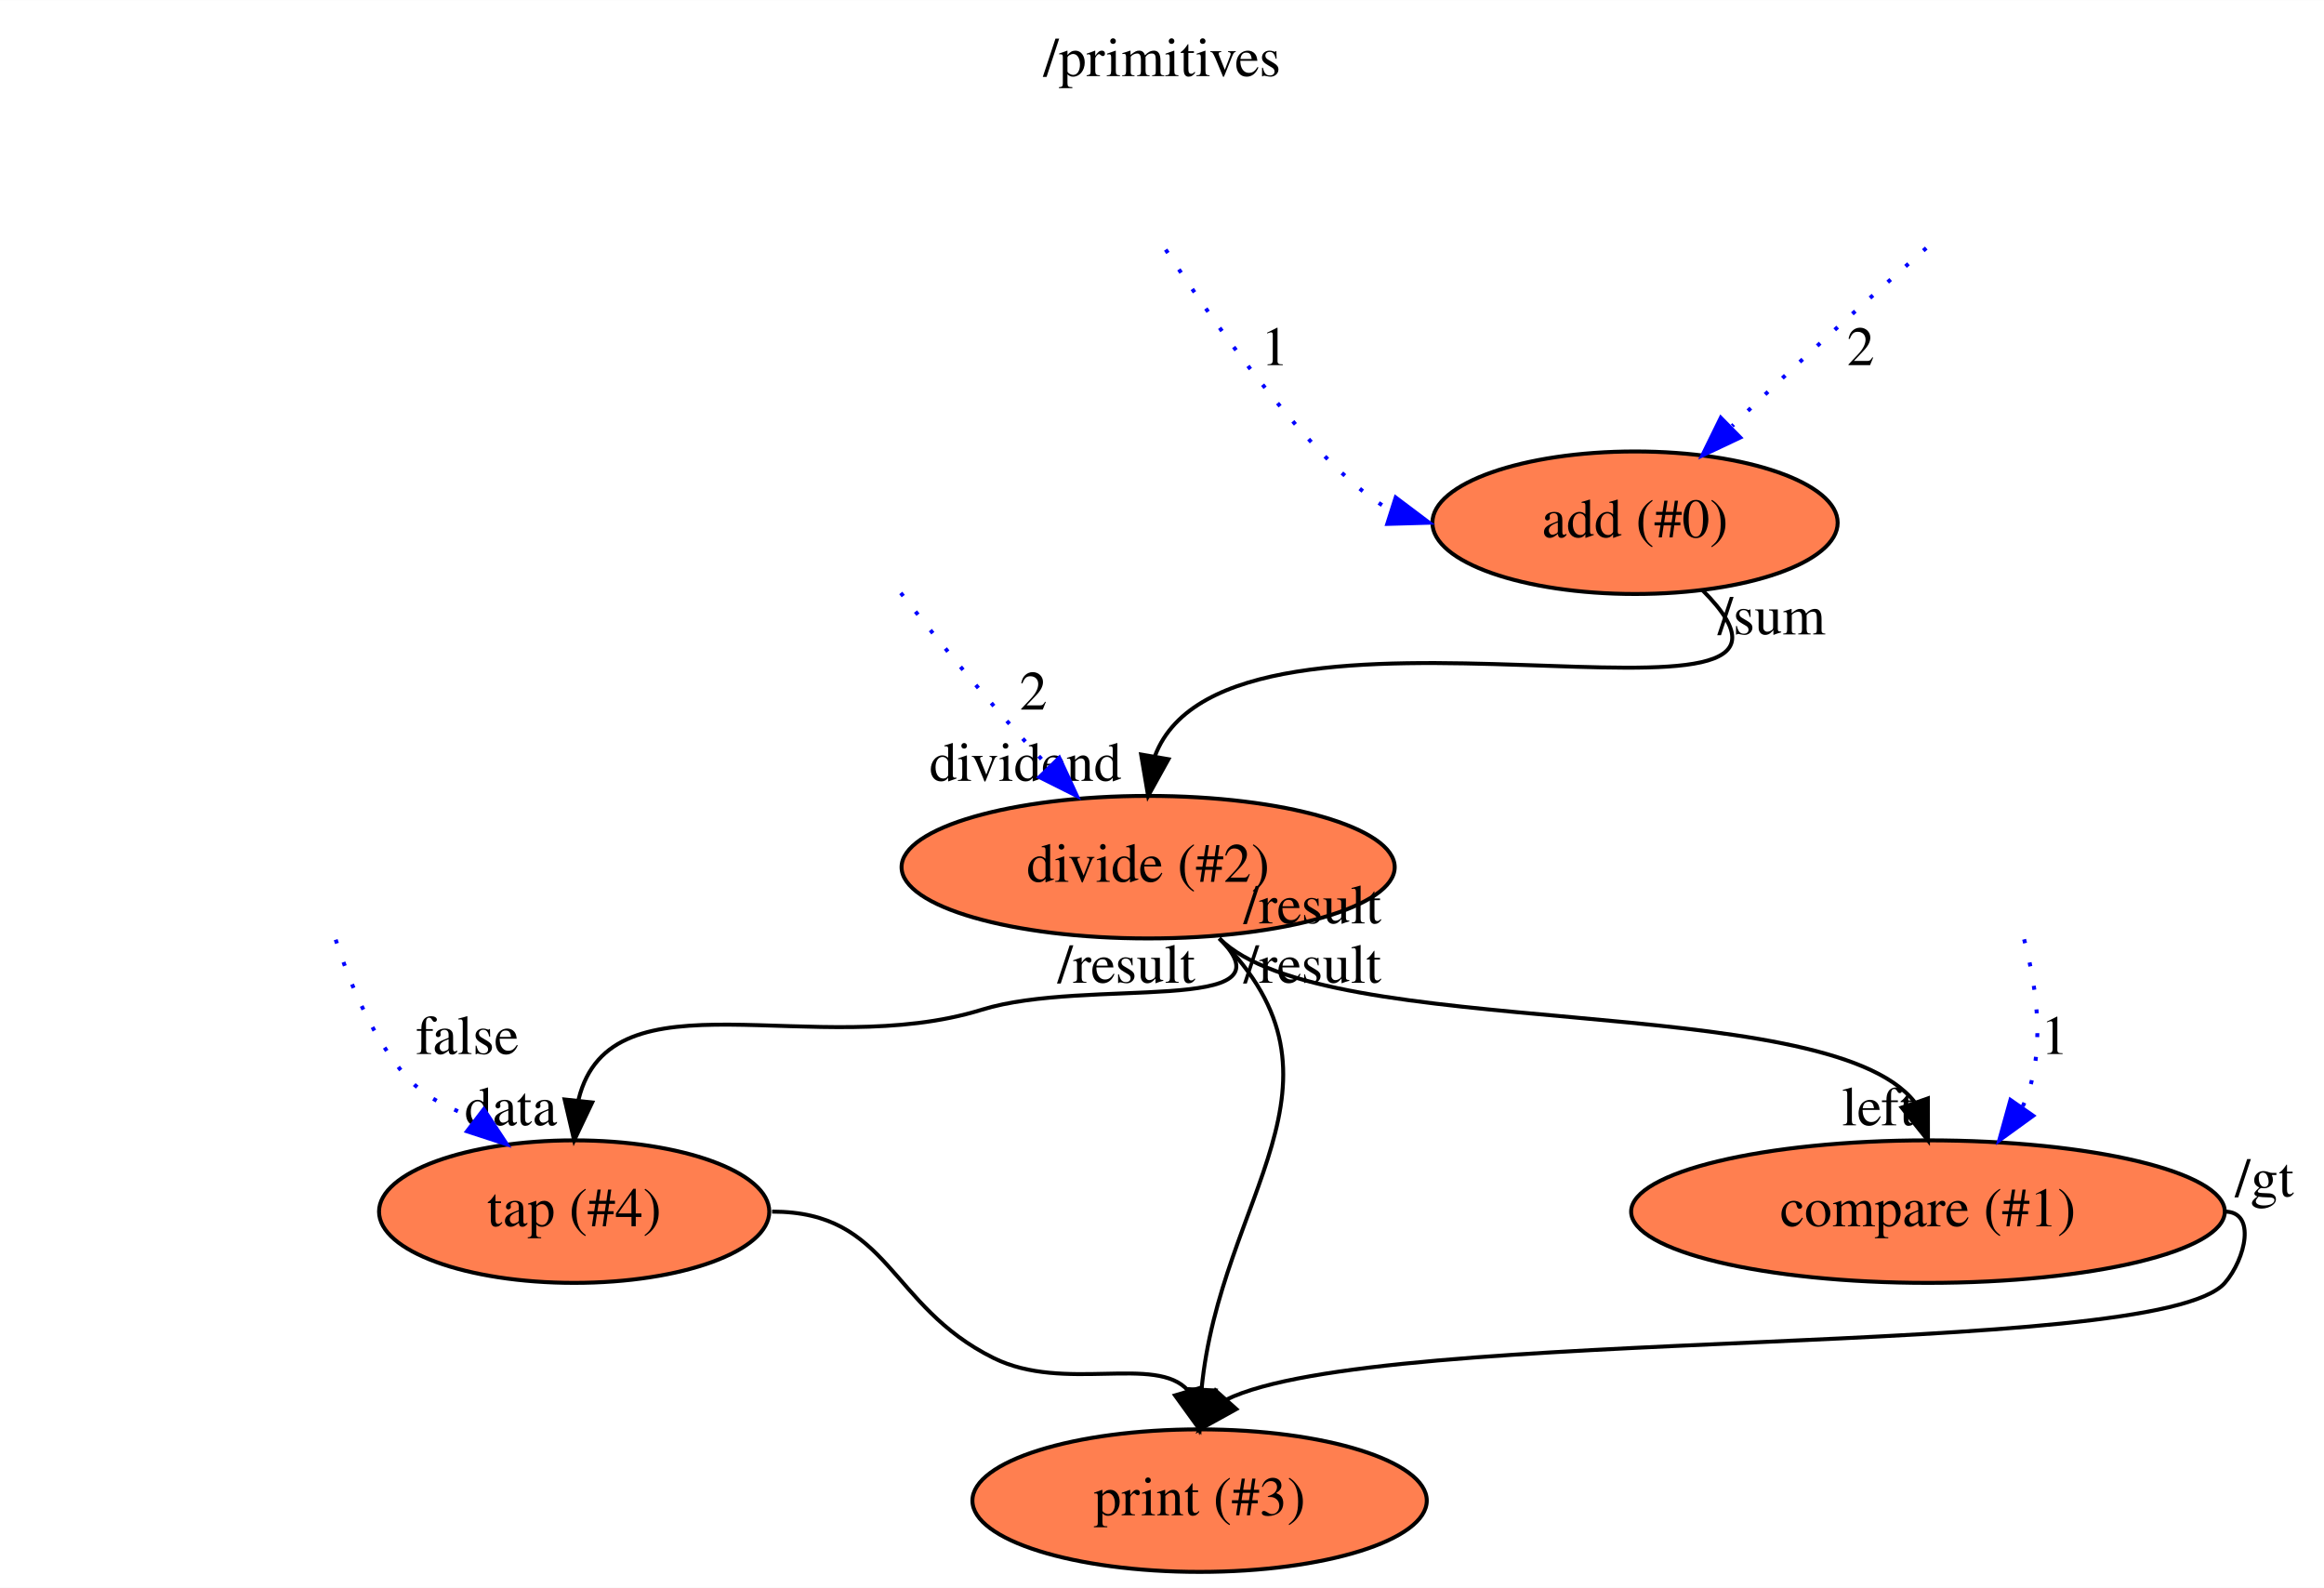
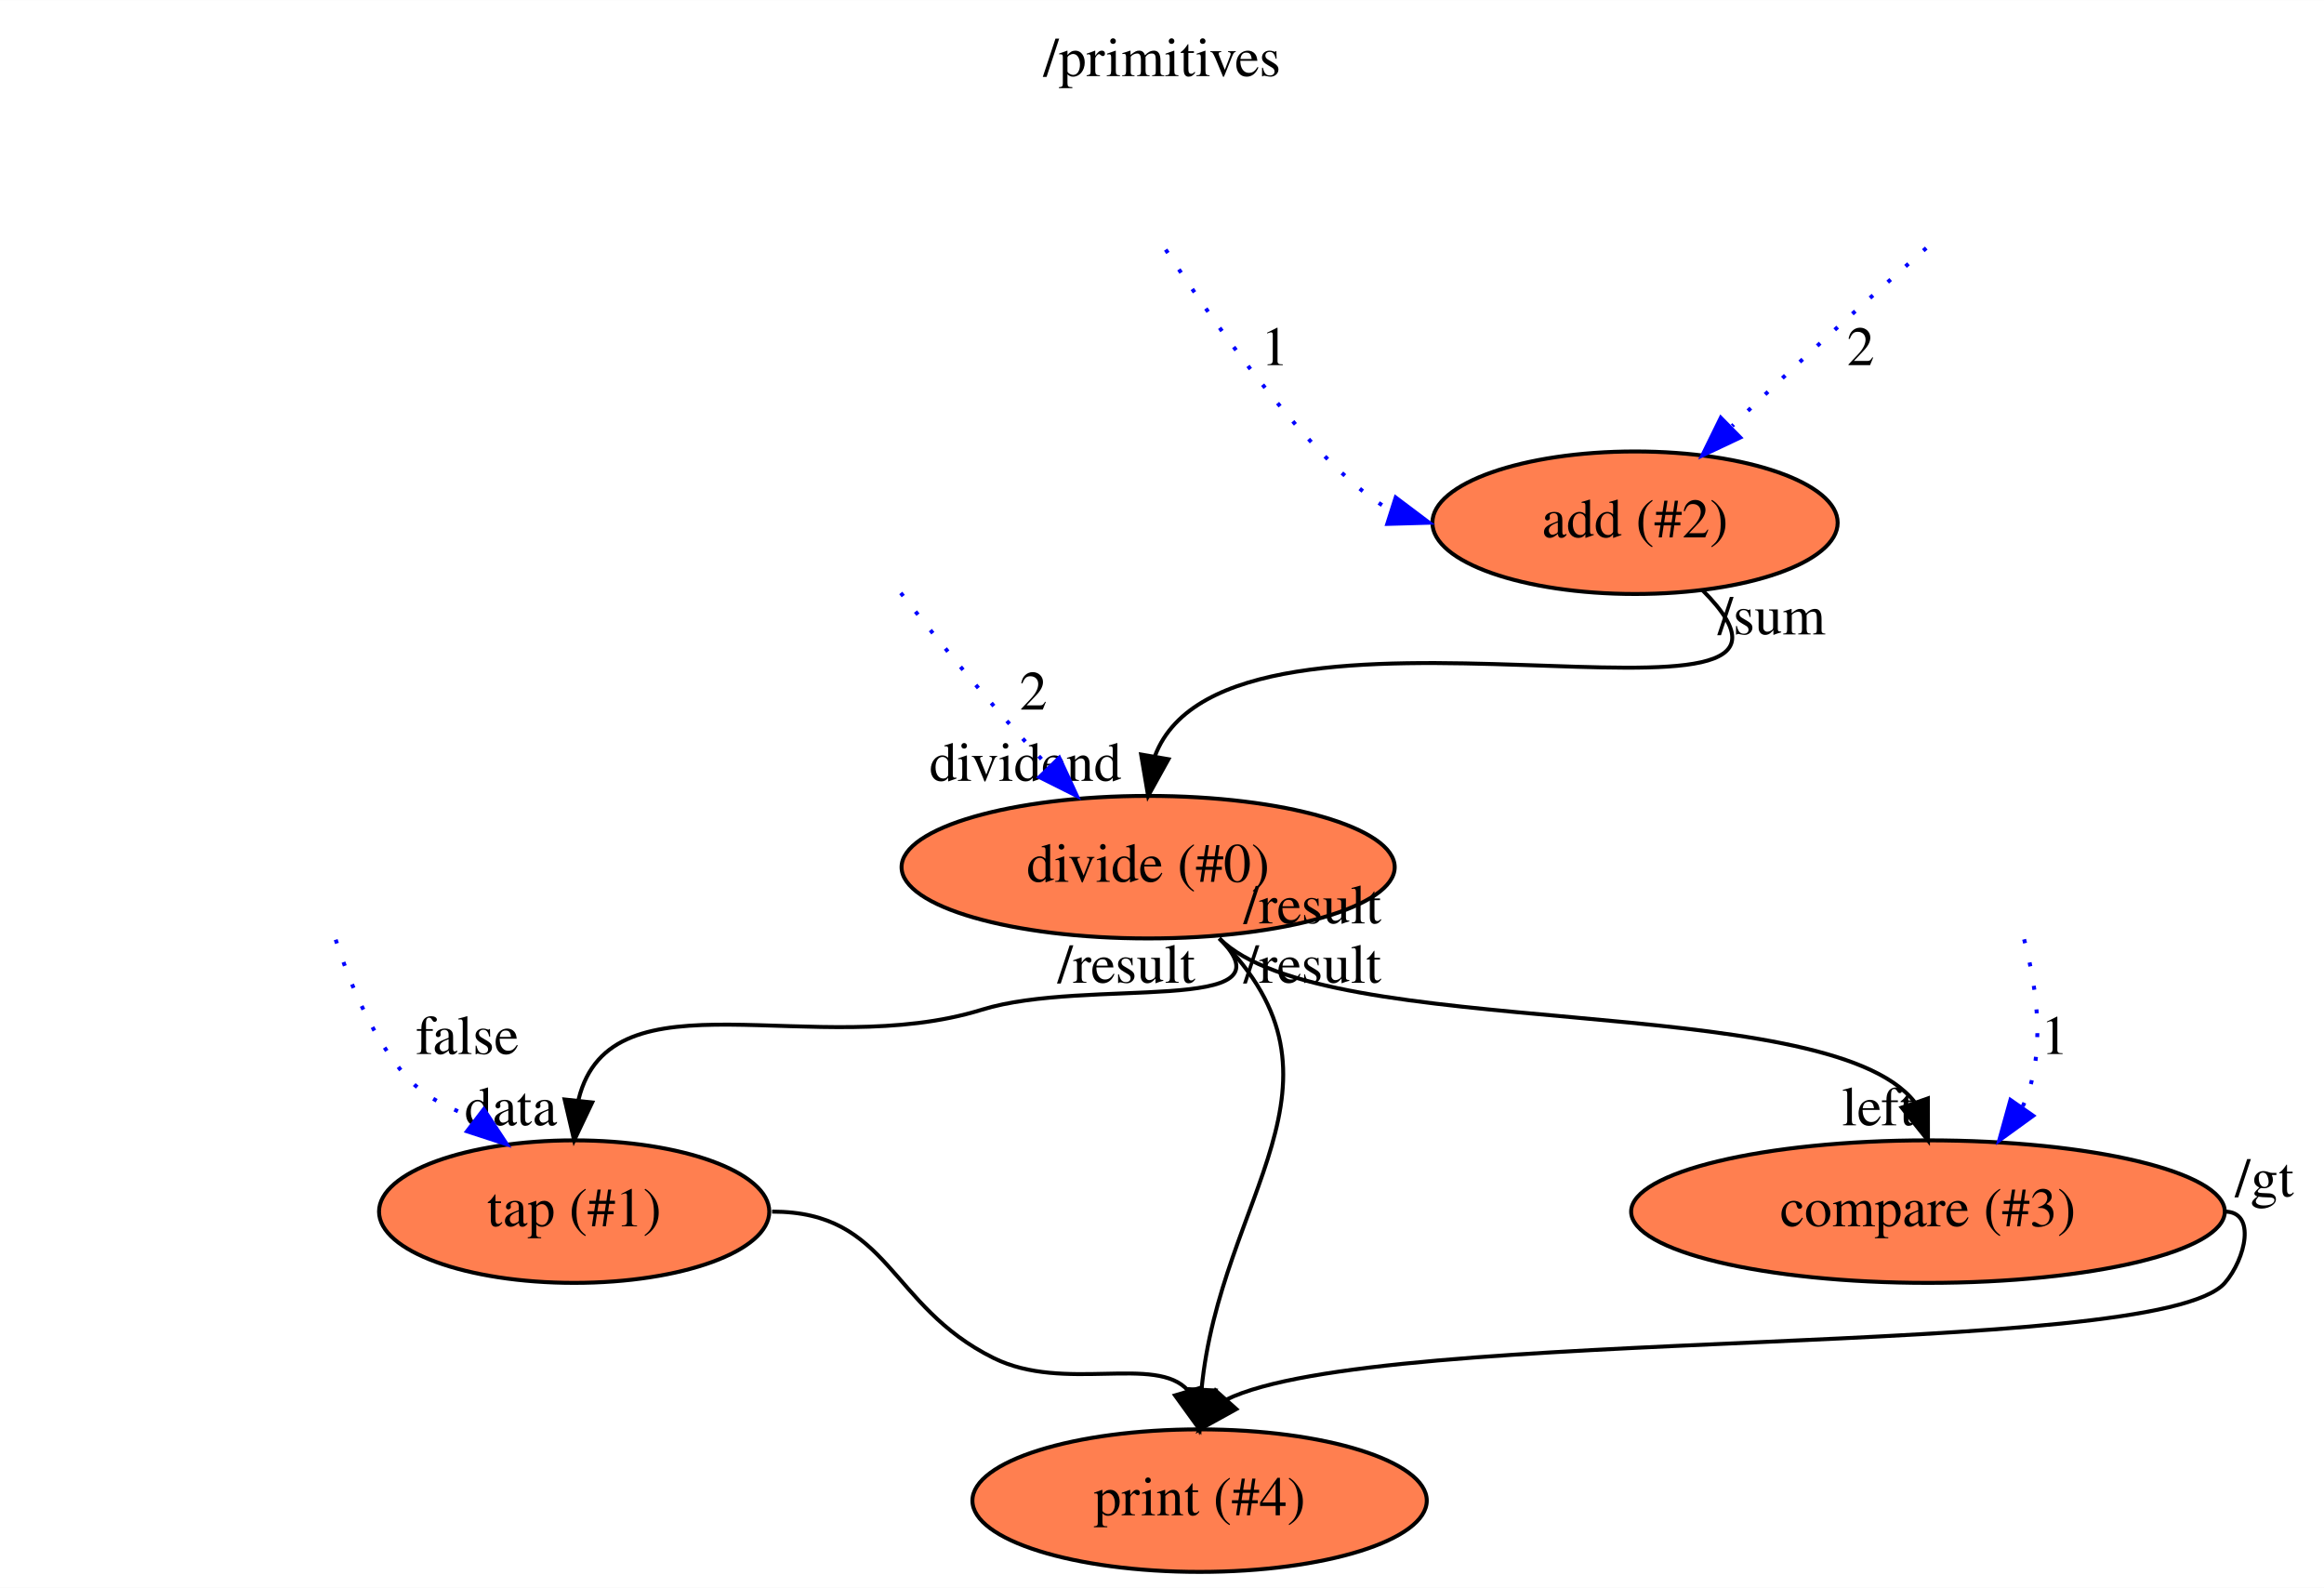
<svg xmlns="http://www.w3.org/2000/svg" xmlns:xlink="http://www.w3.org/1999/xlink" width="587pt" height="401pt" viewBox="0.00 0.00 587.09 401.00">
  <g id="graph0" class="graph" transform="scale(1 1) rotate(0) translate(4 397)">
    <polygon fill="#ffffff" stroke="transparent" points="-4,4 -4,-397 583.087,-397 583.087,4 -4,4" />
    <text text-anchor="middle" x="289.543" y="-377.8" font-family="Times,serif" font-size="14.00" fill="#000000">/primitives</text>
    <g id="node1" class="node">
      <g id="a_node1">
-         <a xlink:href="file:///home/travis/build/andrewdavidmackenzie/flow/flowstdlib/math/add/add.html" xlink:title="add (#0)">
+         <a xlink:href="file:///home/travis/build/andrewdavidmackenzie/flow/flowstdlib/math/add/add.html" xlink:title="add (#2)">
          <ellipse fill="#ff7f50" stroke="#000000" cx="409.043" cy="-265" rx="51.191" ry="18" />
-           <text text-anchor="middle" x="409.043" y="-261.3" font-family="Times,serif" font-size="14.00" fill="#000000">add (#0)</text>
+           <text text-anchor="middle" x="409.043" y="-261.3" font-family="Times,serif" font-size="14.00" fill="#000000">add (#2)</text>
        </a>
      </g>
    </g>
    <g id="node4" class="node">
      <g id="a_node4">
-         <a xlink:href="file:///home/travis/build/andrewdavidmackenzie/flow/flowstdlib/math/divide/divide.html" xlink:title="divide (#2)">
+         <a xlink:href="file:///home/travis/build/andrewdavidmackenzie/flow/flowstdlib/math/divide/divide.html" xlink:title="divide (#0)">
          <ellipse fill="#ff7f50" stroke="#000000" cx="286.043" cy="-178" rx="62.289" ry="18" />
-           <text text-anchor="middle" x="286.043" y="-174.3" font-family="Times,serif" font-size="14.00" fill="#000000">divide (#2)</text>
+           <text text-anchor="middle" x="286.043" y="-174.3" font-family="Times,serif" font-size="14.00" fill="#000000">divide (#0)</text>
        </a>
      </g>
    </g>
    <g id="edge3" class="edge">
      <path fill="none" stroke="#000000" d="M426.043,-248C470.32,-203.724 306.469,-255.778 287.766,-206.093" />
      <polygon fill="#000000" stroke="#000000" points="291.176,-205.268 286.043,-196 284.276,-206.446 291.176,-205.268" />
      <text text-anchor="middle" x="255.043" y="-199.8" font-family="Times,serif" font-size="14.00" fill="#000000">dividend</text>
      <text text-anchor="middle" x="443.543" y="-236.8" font-family="Times,serif" font-size="14.00" fill="#000000">/sum</text>
    </g>
    <g id="edge1" class="edge">
      <path fill="none" stroke="#0000ff" stroke-dasharray="1,5" d="M482.616,-334.379C468.909,-322.361 450.361,-305.727 433.597,-289.441" />
      <polygon fill="#0000ff" stroke="#0000ff" points="435.624,-286.524 426.043,-282 430.711,-291.511 435.624,-286.524" />
      <text text-anchor="middle" x="466.043" y="-304.8" font-family="Times,serif" font-size="14.00" fill="#000000">2</text>
    </g>
    <g id="edge2" class="edge">
      <path fill="none" stroke="#0000ff" stroke-dasharray="1,5" d="M290.478,-333.974C304.601,-312.572 329.004,-278.469 347.333,-268.094" />
      <polygon fill="#0000ff" stroke="#0000ff" points="348.578,-271.371 357.043,-265 346.453,-264.701 348.578,-271.371" />
      <text text-anchor="middle" x="318.043" y="-304.8" font-family="Times,serif" font-size="14.00" fill="#000000">1</text>
    </g>
    <g id="node6" class="node">
      <g id="a_node6">
-         <a xlink:href="file:///home/travis/build/andrewdavidmackenzie/flow/flowr/src/lib/flowruntime/stdio/stdout.html" xlink:title="print (#3)">
+         <a xlink:href="file:///home/travis/build/andrewdavidmackenzie/flow/flowr/src/lib/flowruntime/stdio/stdout.html" xlink:title="print (#4)">
          <ellipse fill="#ff7f50" stroke="#000000" cx="299.043" cy="-18" rx="57.391" ry="18" />
-           <text text-anchor="middle" x="299.043" y="-14.3" font-family="Times,serif" font-size="14.00" fill="#000000">print (#3)</text>
+           <text text-anchor="middle" x="299.043" y="-14.3" font-family="Times,serif" font-size="14.00" fill="#000000">print (#4)</text>
        </a>
      </g>
    </g>
    <g id="edge5" class="edge">
      <path fill="none" stroke="#000000" d="M304.043,-160C340.607,-123.436 304.219,-94.922 299.528,-46.053" />
      <polygon fill="#000000" stroke="#000000" points="303.021,-45.82 299.043,-36 296.029,-46.157 303.021,-45.82" />
      <text text-anchor="middle" x="280.543" y="-148.8" font-family="Times,serif" font-size="14.00" fill="#000000">/result</text>
    </g>
    <g id="node7" class="node">
      <g id="a_node7">
-         <a xlink:href="file:///home/travis/build/andrewdavidmackenzie/flow/flowstdlib/control/tap/tap.html" xlink:title="tap (#4)">
+         <a xlink:href="file:///home/travis/build/andrewdavidmackenzie/flow/flowstdlib/control/tap/tap.html" xlink:title="tap (#1)">
          <ellipse fill="#ff7f50" stroke="#000000" cx="141.043" cy="-91" rx="49.291" ry="18" />
-           <text text-anchor="middle" x="141.043" y="-87.3" font-family="Times,serif" font-size="14.00" fill="#000000">tap (#4)</text>
+           <text text-anchor="middle" x="141.043" y="-87.3" font-family="Times,serif" font-size="14.00" fill="#000000">tap (#1)</text>
        </a>
      </g>
    </g>
    <g id="edge6" class="edge">
      <path fill="none" stroke="#000000" d="M304.043,-160C323.73,-140.314 270.634,-150.248 244.043,-142 201.897,-128.928 150.334,-152.554 142.158,-119.334" />
      <polygon fill="#000000" stroke="#000000" points="145.596,-118.567 141.043,-109 138.636,-119.318 145.596,-118.567" />
      <text text-anchor="middle" x="125.043" y="-112.8" font-family="Times,serif" font-size="14.00" fill="#000000">data</text>
      <text text-anchor="middle" x="327.543" y="-148.8" font-family="Times,serif" font-size="14.00" fill="#000000">/result</text>
    </g>
    <g id="node8" class="node">
      <g id="a_node8">
-         <a xlink:href="file:///home/travis/build/andrewdavidmackenzie/flow/flowstdlib/math/compare/compare.html" xlink:title="compare (#1)">
+         <a xlink:href="file:///home/travis/build/andrewdavidmackenzie/flow/flowstdlib/math/compare/compare.html" xlink:title="compare (#3)">
          <ellipse fill="#ff7f50" stroke="#000000" cx="483.043" cy="-91" rx="74.987" ry="18" />
-           <text text-anchor="middle" x="483.043" y="-87.3" font-family="Times,serif" font-size="14.00" fill="#000000">compare (#1)</text>
+           <text text-anchor="middle" x="483.043" y="-87.3" font-family="Times,serif" font-size="14.00" fill="#000000">compare (#3)</text>
        </a>
      </g>
    </g>
    <g id="edge7" class="edge">
      <path fill="none" stroke="#000000" d="M304.043,-160C330.662,-133.381 457.107,-147.232 479.613,-118.751" />
      <polygon fill="#000000" stroke="#000000" points="483.026,-119.595 483.043,-109 476.423,-117.272 483.026,-119.595" />
      <text text-anchor="middle" x="470.543" y="-112.8" font-family="Times,serif" font-size="14.00" fill="#000000">left</text>
      <text text-anchor="middle" x="327.543" y="-163.8" font-family="Times,serif" font-size="14.00" fill="#000000">/result</text>
    </g>
    <g id="edge4" class="edge">
      <path fill="none" stroke="#0000ff" stroke-dasharray="1,5" d="M223.557,-247.264C233.165,-235.015 246.793,-218.329 260.74,-203.532" />
      <polygon fill="#0000ff" stroke="#0000ff" points="263.595,-205.616 268.043,-196 258.569,-200.743 263.595,-205.616" />
      <text text-anchor="middle" x="257.043" y="-217.8" font-family="Times,serif" font-size="14.00" fill="#000000">2</text>
    </g>
    <g id="edge9" class="edge">
      <path fill="none" stroke="#000000" d="M191.043,-91C220.874,-91 220.294,-67.205 247.043,-54 264.861,-45.204 288.053,-54.964 296.124,-45.815" />
      <polygon fill="#000000" stroke="#000000" points="299.547,-46.583 299.043,-36 292.837,-44.587 299.547,-46.583" />
    </g>
    <g id="edge11" class="edge">
      <path fill="none" stroke="#000000" d="M558.043,-91C566.043,-91 563.285,-79.044 558.043,-73 540.894,-53.227 344.655,-62.632 305.73,-43.482" />
      <polygon fill="#000000" stroke="#000000" points="308.317,-41.124 299.043,-36 303.097,-45.788 308.317,-41.124" />
      <text text-anchor="middle" x="568.043" y="-94.8" font-family="Times,serif" font-size="14.00" fill="#000000">/gt</text>
    </g>
    <g id="edge8" class="edge">
      <path fill="none" stroke="#0000ff" stroke-dasharray="1,5" d="M80.805,-159.682C84.143,-149.326 89.393,-136.576 97.043,-127 103.626,-118.76 109.334,-117.91 115.877,-114.231" />
      <polygon fill="#0000ff" stroke="#0000ff" points="118.216,-116.848 124.043,-108 113.97,-111.283 118.216,-116.848" />
      <text text-anchor="middle" x="114.043" y="-130.8" font-family="Times,serif" font-size="14.00" fill="#000000">false</text>
    </g>
    <g id="edge10" class="edge">
      <path fill="none" stroke="#0000ff" stroke-dasharray="1,5" d="M507.337,-159.773C510.664,-147.141 512.953,-130.354 506.968,-117.525" />
      <polygon fill="#0000ff" stroke="#0000ff" points="509.624,-115.215 501.043,-109 503.876,-119.209 509.624,-115.215" />
      <text text-anchor="middle" x="515.043" y="-130.8" font-family="Times,serif" font-size="14.00" fill="#000000">1</text>
    </g>
  </g>
</svg>
